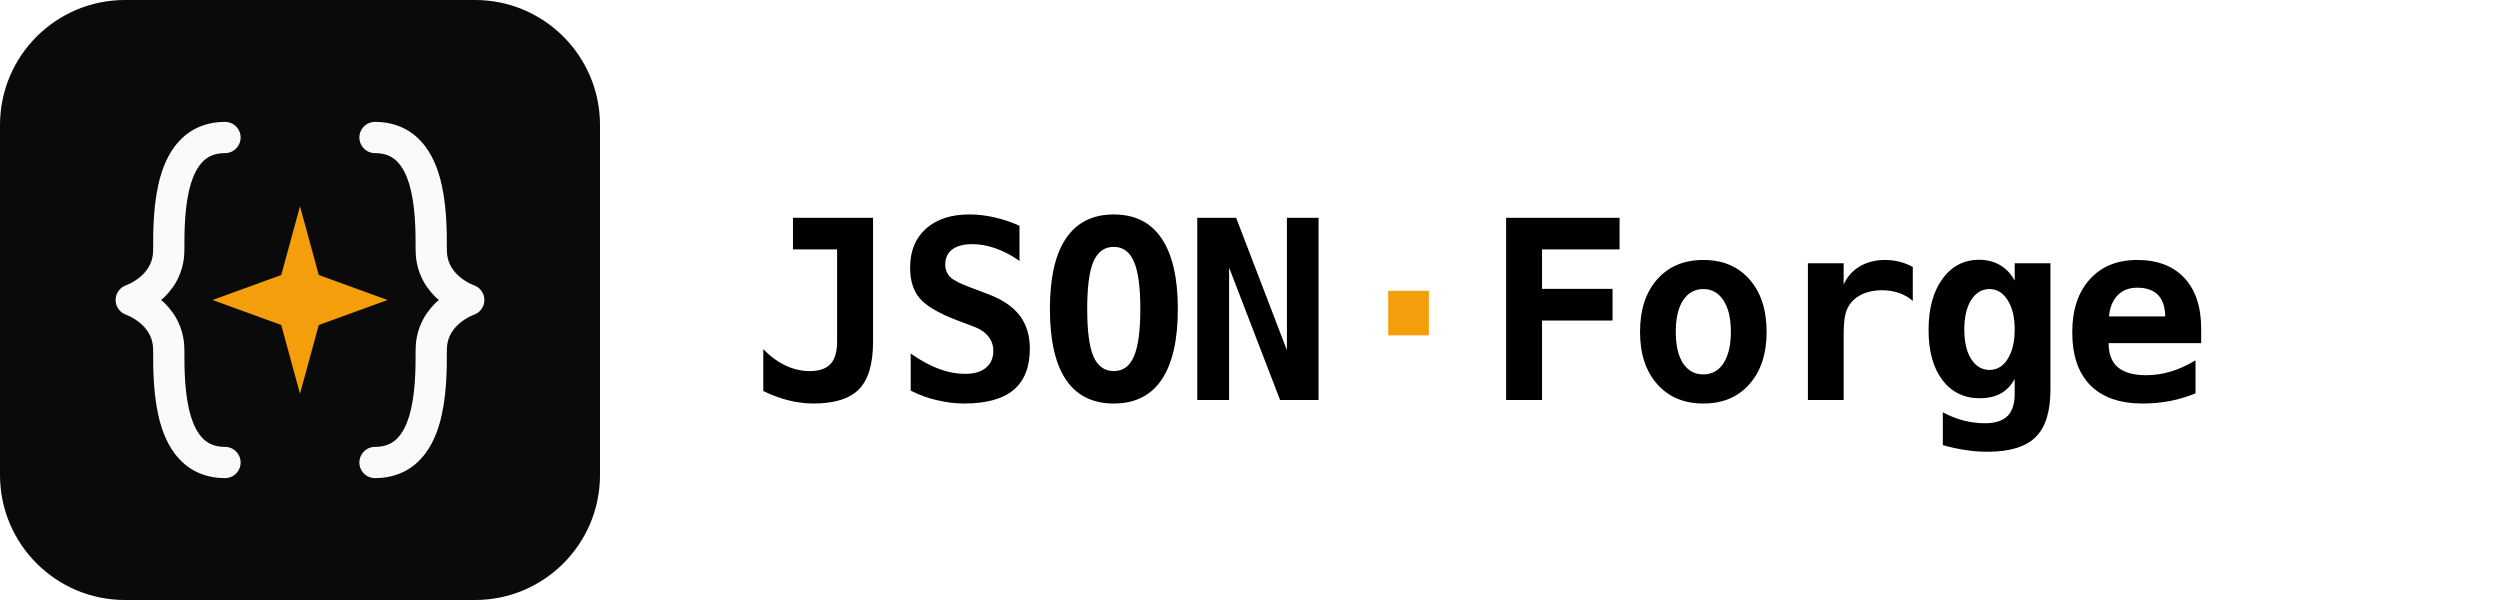
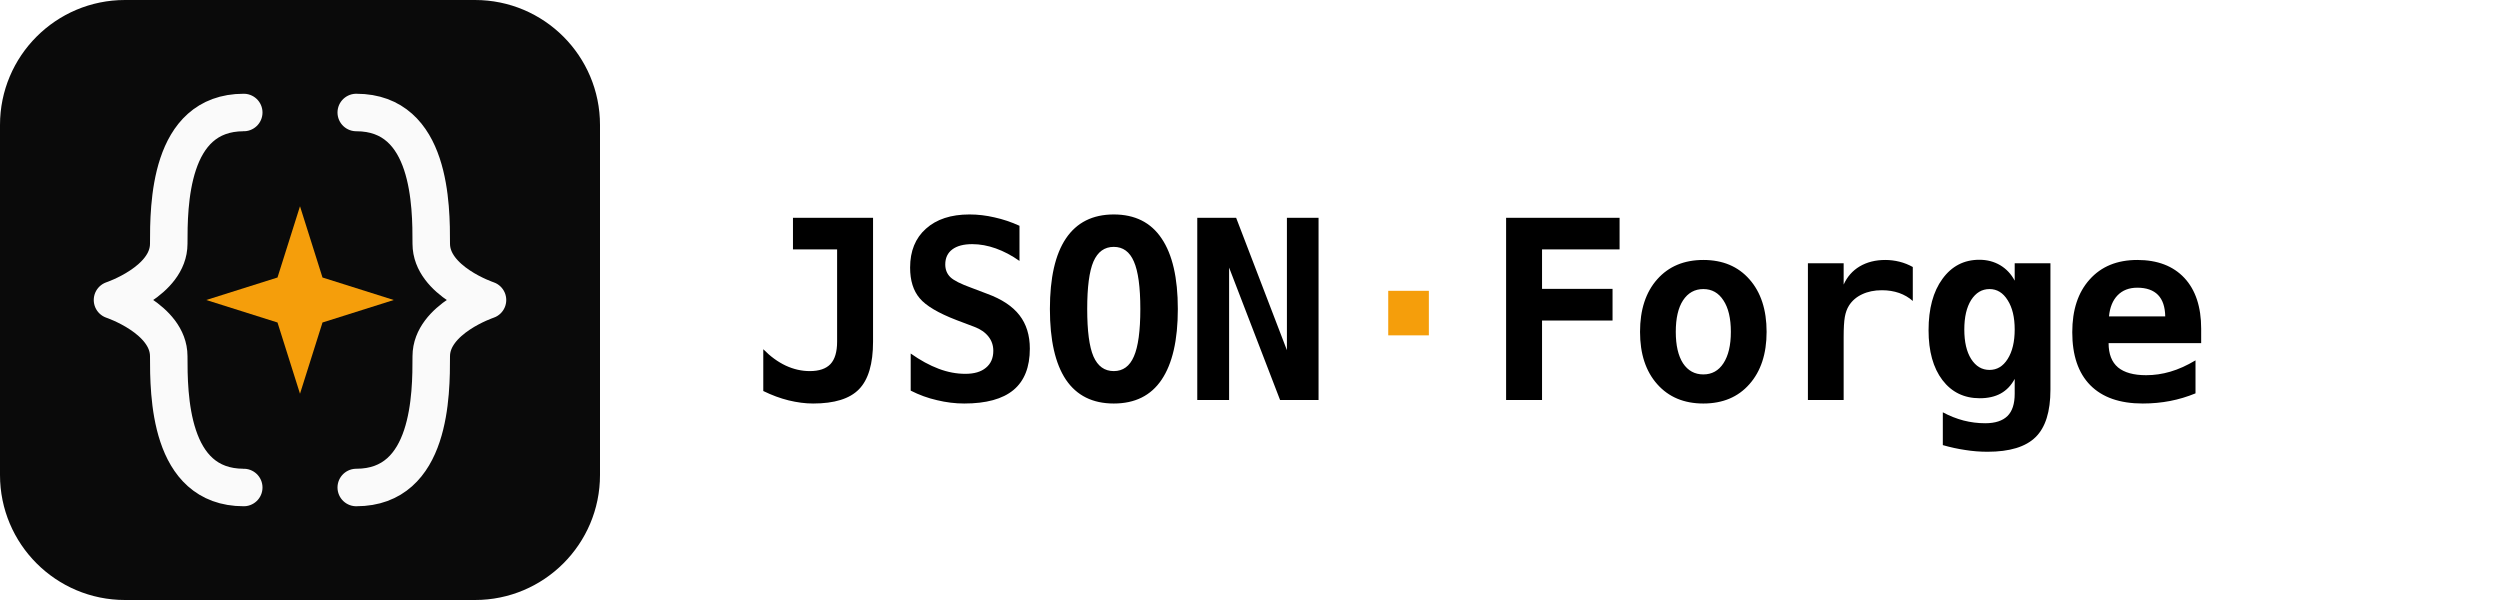
<svg xmlns="http://www.w3.org/2000/svg" viewBox="0 0 200 48" fill="none">
  <rect width="48" height="48" rx="10" fill="#0a0a0a" />
-   <path d="M18 11 C13.5 11 13.5 17 13.5 20 C13.5 23 10.5 24 10.5 24 C10.5 24 13.5 25 13.5 28 C13.5 31 13.5 37 18 37" stroke="#fafafa" stroke-width="2.5" stroke-linecap="round" stroke-linejoin="round" />
-   <path d="M30 11 C34.5 11 34.5 17 34.5 20 C34.5 23 37.5 24 37.5 24 C37.5 24 34.5 25 34.5 28 C34.5 31 34.5 37 30 37" stroke="#fafafa" stroke-width="2.5" stroke-linecap="round" stroke-linejoin="round" />
-   <path d="M24 16.5 L25.5 22 L31 24 L25.5 26 L24 31.5 L22.5 26 L17 24 L22.5 22 Z" fill="#f59e0b" />
+   <path d="M19.5 9 C13.5 9 13.5 16.5 13.5 19.5 C13.5 22.5 9 24 9 24 C9 24 13.5 25.5 13.5 28.5 C13.5 31.5 13.5 39 19.5 39" stroke="#fafafa" stroke-width="3" stroke-linecap="round" stroke-linejoin="round" />
+   <path d="M28.5 9 C34.5 9 34.5 16.5 34.5 19.5 C34.5 22.5 39 24 39 24 C39 24 34.5 25.5 34.5 28.5 C34.5 31.5 34.5 39 28.5 39" stroke="#fafafa" stroke-width="3" stroke-linecap="round" stroke-linejoin="round" />
+   <path d="M24 16.5 L25.8 22.2 L31.5 24 L25.8 25.8 L24 31.5 L22.2 25.8 L16.5 24 L22.2 22.2 Z" fill="#f59e0b" />
  <text x="60" y="32" font-family="ui-monospace, 'JetBrains Mono', SFMono-Regular, Menlo, monospace" font-size="20" font-weight="700" fill="currentColor" letter-spacing="-0.5">
    JSON<tspan fill="#f59e0b">·</tspan>Forge
  </text>
</svg>
